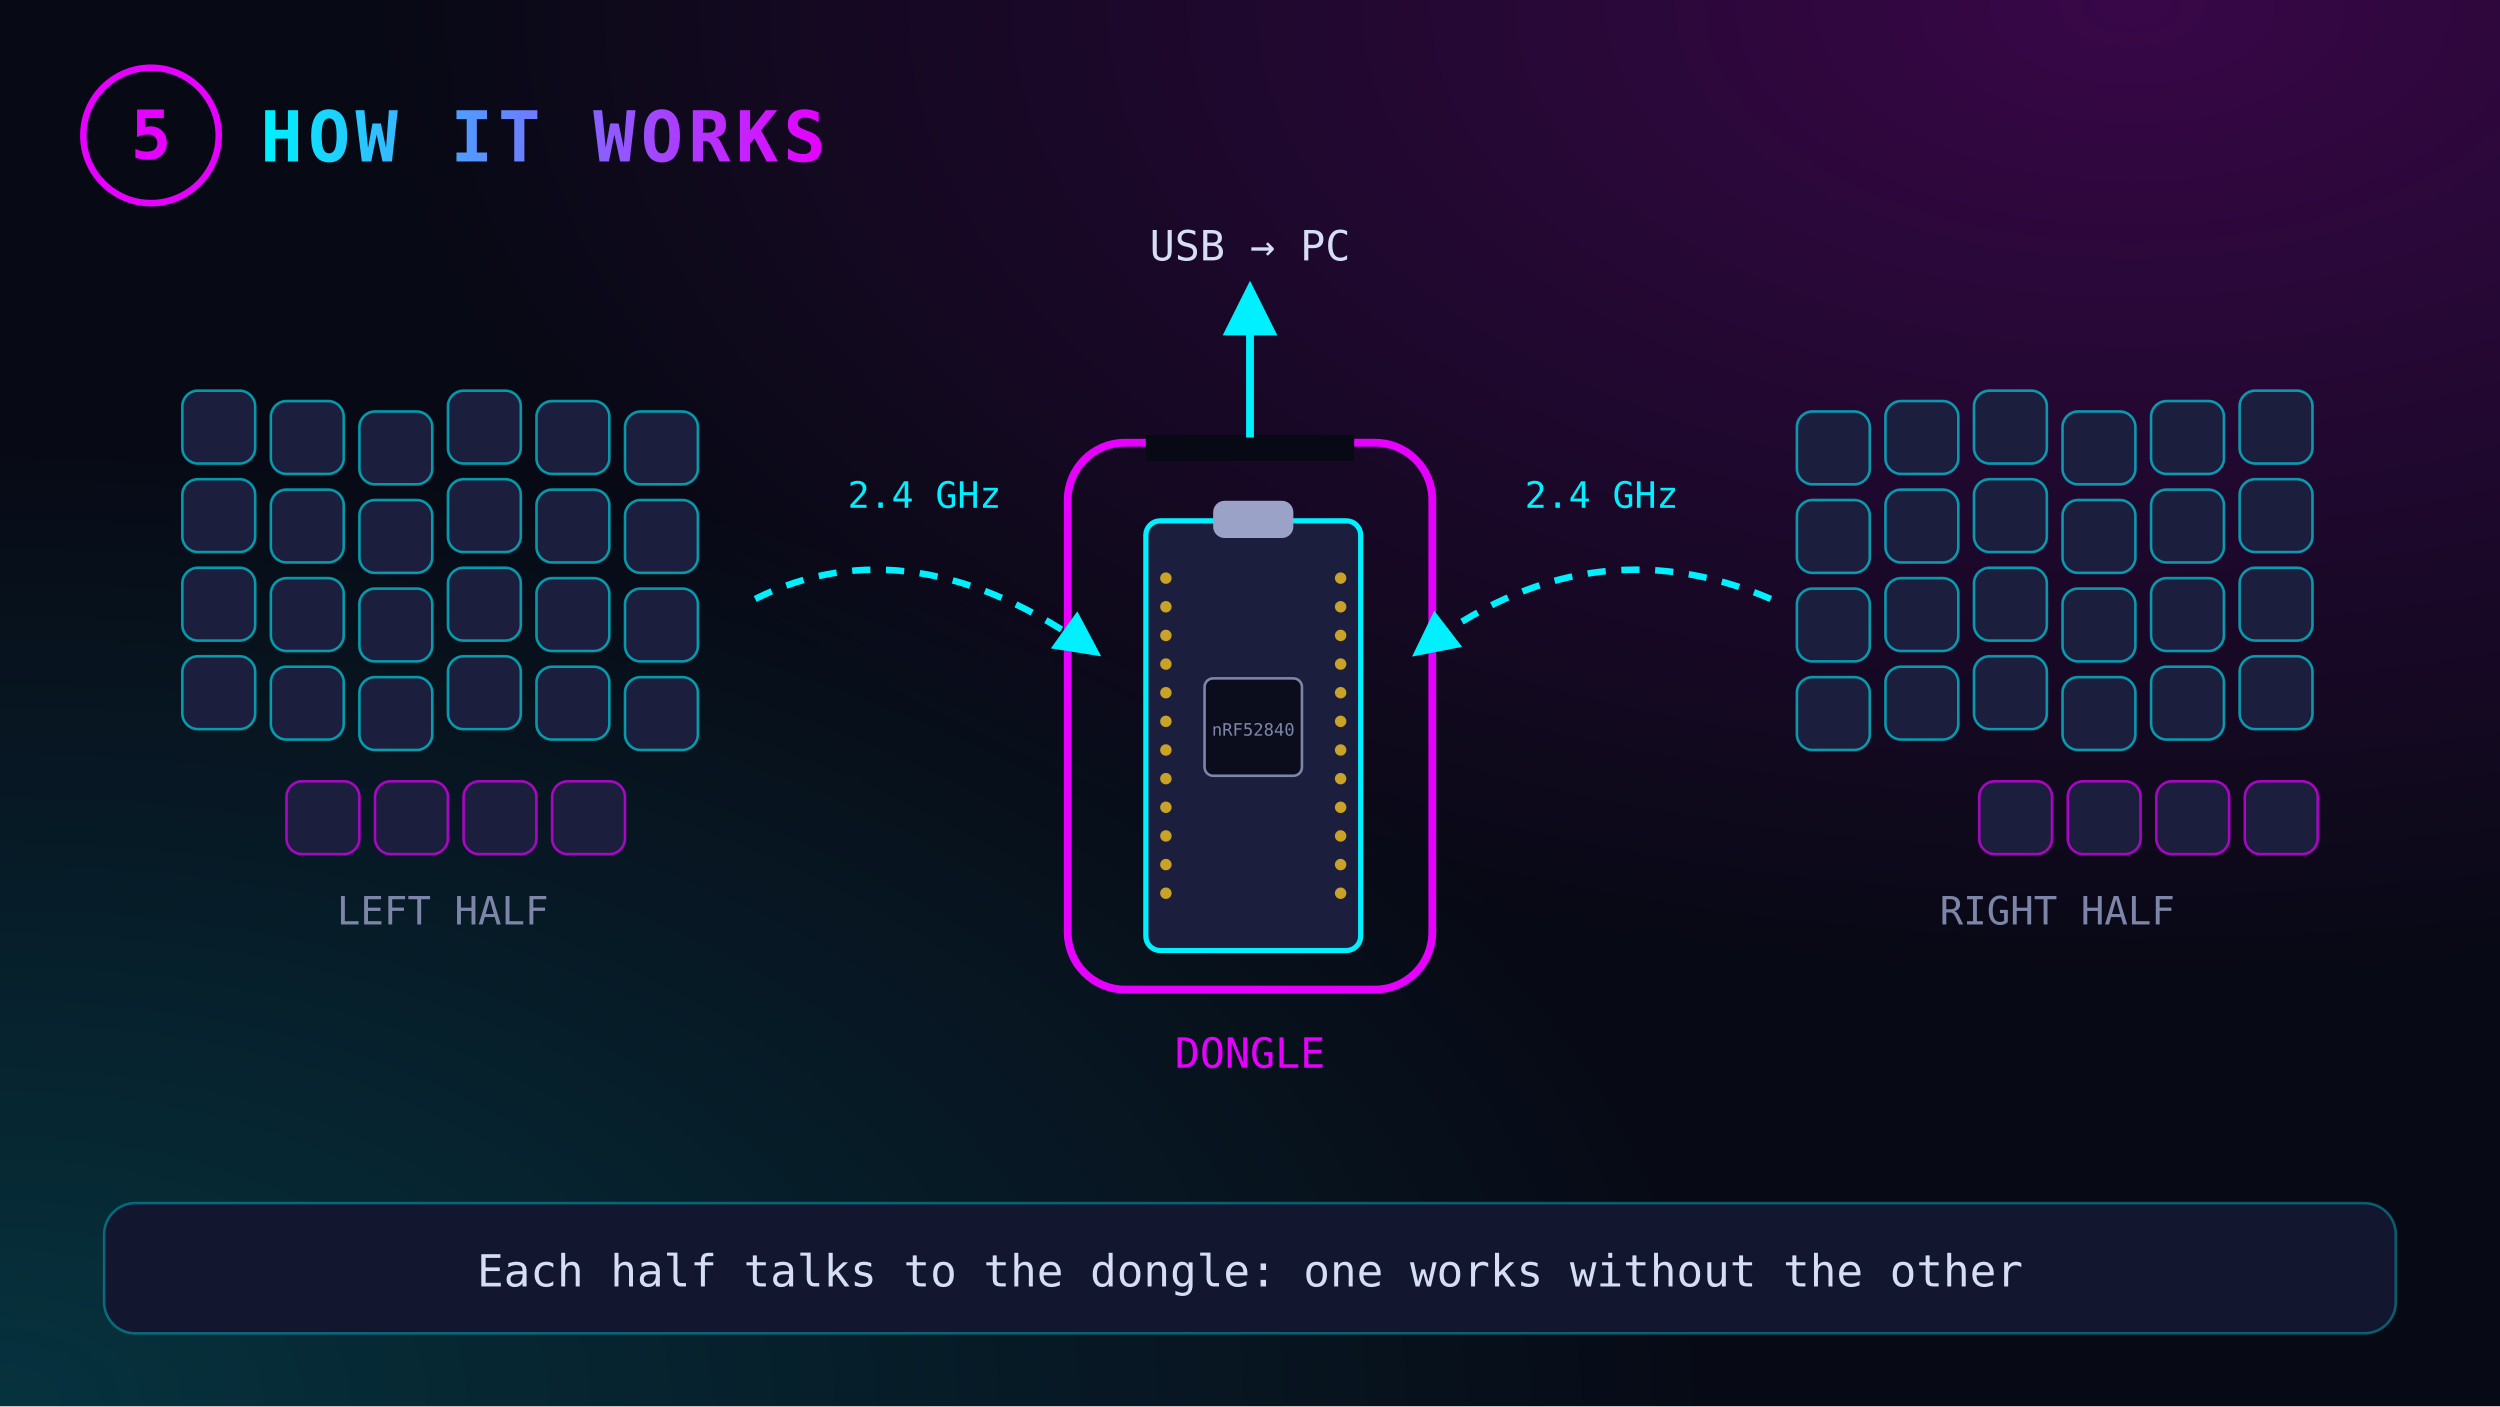
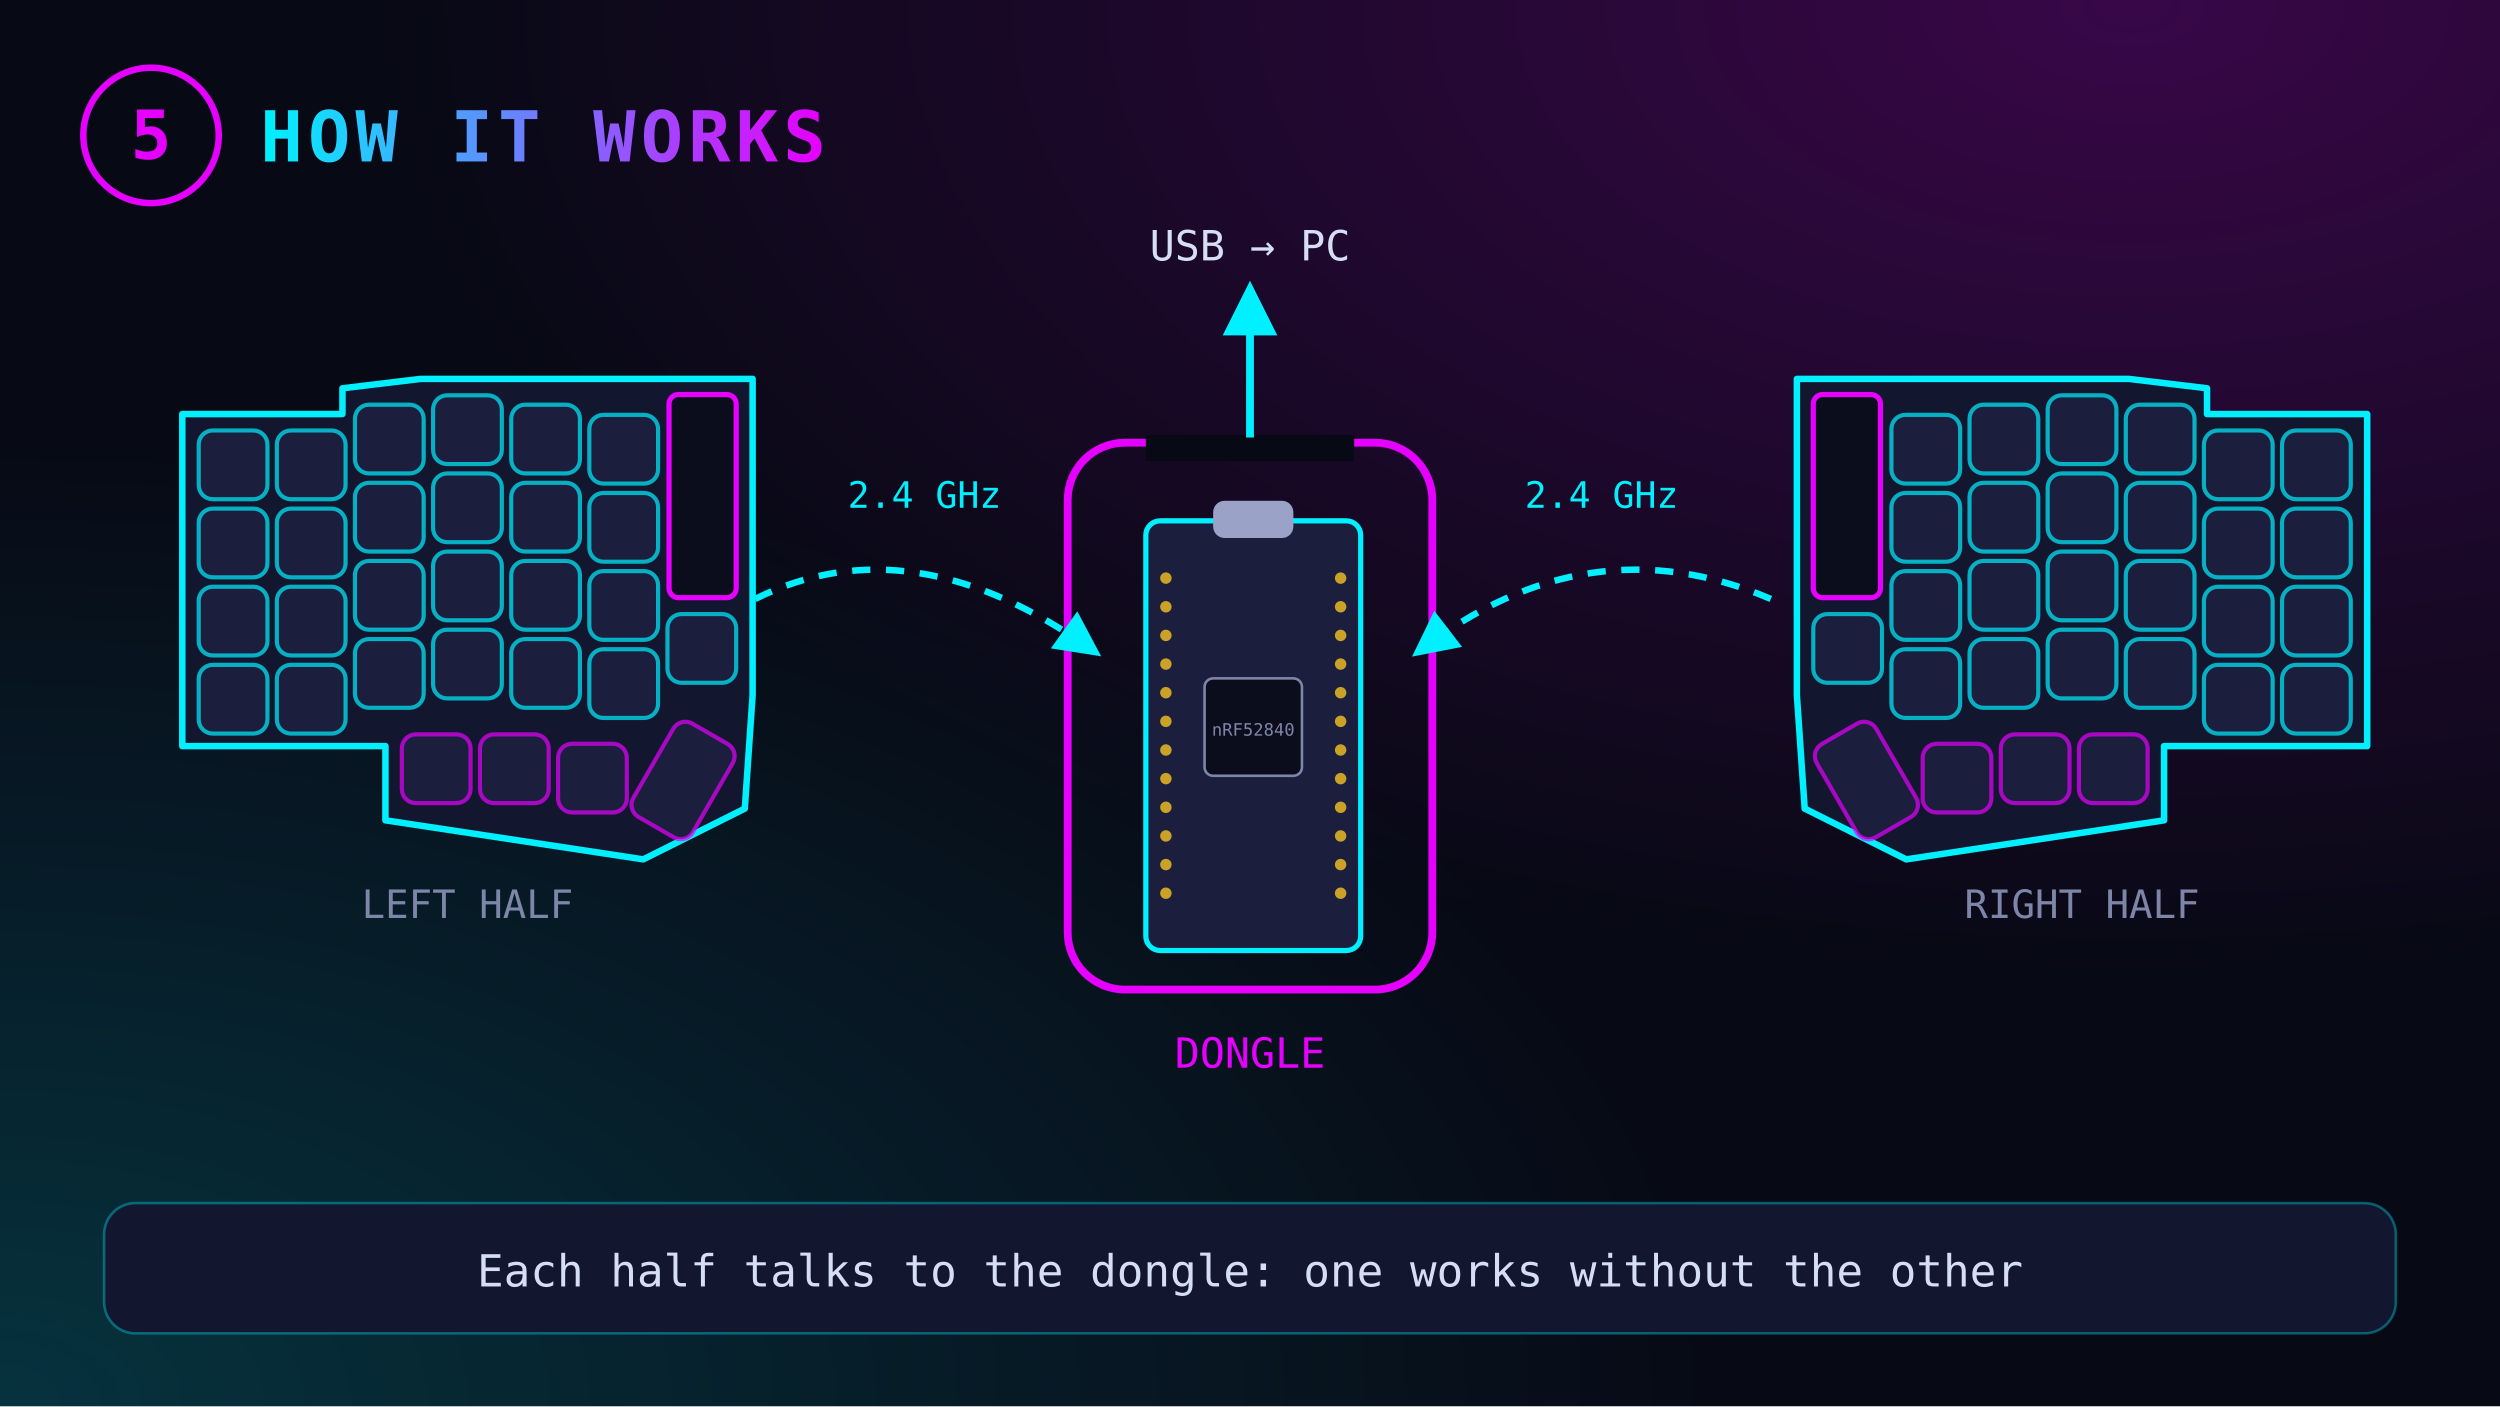
<svg xmlns="http://www.w3.org/2000/svg" viewBox="0 0 960 540" width="960" height="540" font-family="JetBrains Mono, DejaVu Sans Mono, monospace">
  <defs>
    <radialGradient id="g1" cx="85%" cy="0%" r="70%">
      <stop offset="0" stop-color="#e600ff" stop-opacity=".22" />
      <stop offset="1" stop-color="#e600ff" stop-opacity="0" />
    </radialGradient>
    <radialGradient id="g2" cx="0%" cy="100%" r="70%">
      <stop offset="0" stop-color="#00f0ff" stop-opacity=".18" />
      <stop offset="1" stop-color="#00f0ff" stop-opacity="0" />
    </radialGradient>
    <linearGradient id="title" x1="0" x2="1">
      <stop offset="0" stop-color="#00f0ff" />
      <stop offset="1" stop-color="#e600ff" />
    </linearGradient>
    <marker id="arrow" viewBox="0 0 10 10" refX="8" refY="5" markerWidth="7" markerHeight="7" orient="auto">
      <path d="M0 0L10 5L0 10z" fill="#00f0ff" />
    </marker>
  </defs>
  <rect width="960" height="540" fill="#070914" />
  <rect width="960" height="540" fill="url(#g1)" />
  <rect width="960" height="540" fill="url(#g2)" />
  <circle cx="58" cy="52" r="26" fill="none" stroke="#e600ff" stroke-width="2.5" />
  <text x="58" y="61" text-anchor="middle" font-size="26" font-weight="700" fill="#e600ff">5</text>
  <text x="100" y="62" font-size="27" font-weight="700" fill="url(#title)" letter-spacing="2">HOW IT WORKS</text>
  <g>
-     <rect x="70" y="150" width="28" height="28" rx="6" fill="#1b1f3d" stroke="#00f0ff" stroke-opacity=".6" />
-     <rect x="104" y="154" width="28" height="28" rx="6" fill="#1b1f3d" stroke="#00f0ff" stroke-opacity=".6" />
-     <rect x="138" y="158" width="28" height="28" rx="6" fill="#1b1f3d" stroke="#00f0ff" stroke-opacity=".6" />
-     <rect x="172" y="150" width="28" height="28" rx="6" fill="#1b1f3d" stroke="#00f0ff" stroke-opacity=".6" />
-     <rect x="206" y="154" width="28" height="28" rx="6" fill="#1b1f3d" stroke="#00f0ff" stroke-opacity=".6" />
-     <rect x="240" y="158" width="28" height="28" rx="6" fill="#1b1f3d" stroke="#00f0ff" stroke-opacity=".6" />
-     <rect x="70" y="184" width="28" height="28" rx="6" fill="#1b1f3d" stroke="#00f0ff" stroke-opacity=".6" />
-     <rect x="104" y="188" width="28" height="28" rx="6" fill="#1b1f3d" stroke="#00f0ff" stroke-opacity=".6" />
-     <rect x="138" y="192" width="28" height="28" rx="6" fill="#1b1f3d" stroke="#00f0ff" stroke-opacity=".6" />
-     <rect x="172" y="184" width="28" height="28" rx="6" fill="#1b1f3d" stroke="#00f0ff" stroke-opacity=".6" />
-     <rect x="206" y="188" width="28" height="28" rx="6" fill="#1b1f3d" stroke="#00f0ff" stroke-opacity=".6" />
-     <rect x="240" y="192" width="28" height="28" rx="6" fill="#1b1f3d" stroke="#00f0ff" stroke-opacity=".6" />
-     <rect x="70" y="218" width="28" height="28" rx="6" fill="#1b1f3d" stroke="#00f0ff" stroke-opacity=".6" />
-     <rect x="104" y="222" width="28" height="28" rx="6" fill="#1b1f3d" stroke="#00f0ff" stroke-opacity=".6" />
-     <rect x="138" y="226" width="28" height="28" rx="6" fill="#1b1f3d" stroke="#00f0ff" stroke-opacity=".6" />
-     <rect x="172" y="218" width="28" height="28" rx="6" fill="#1b1f3d" stroke="#00f0ff" stroke-opacity=".6" />
-     <rect x="206" y="222" width="28" height="28" rx="6" fill="#1b1f3d" stroke="#00f0ff" stroke-opacity=".6" />
-     <rect x="240" y="226" width="28" height="28" rx="6" fill="#1b1f3d" stroke="#00f0ff" stroke-opacity=".6" />
-     <rect x="70" y="252" width="28" height="28" rx="6" fill="#1b1f3d" stroke="#00f0ff" stroke-opacity=".6" />
-     <rect x="104" y="256" width="28" height="28" rx="6" fill="#1b1f3d" stroke="#00f0ff" stroke-opacity=".6" />
-     <rect x="138" y="260" width="28" height="28" rx="6" fill="#1b1f3d" stroke="#00f0ff" stroke-opacity=".6" />
-     <rect x="172" y="252" width="28" height="28" rx="6" fill="#1b1f3d" stroke="#00f0ff" stroke-opacity=".6" />
-     <rect x="206" y="256" width="28" height="28" rx="6" fill="#1b1f3d" stroke="#00f0ff" stroke-opacity=".6" />
-     <rect x="240" y="260" width="28" height="28" rx="6" fill="#1b1f3d" stroke="#00f0ff" stroke-opacity=".6" />
-     <rect x="110" y="300" width="28" height="28" rx="6" fill="#1b1f3d" stroke="#e600ff" stroke-opacity=".7" />
-     <rect x="144" y="300" width="28" height="28" rx="6" fill="#1b1f3d" stroke="#e600ff" stroke-opacity=".7" />
-     <rect x="178" y="300" width="28" height="28" rx="6" fill="#1b1f3d" stroke="#e600ff" stroke-opacity=".7" />
-     <rect x="212" y="300" width="28" height="28" rx="6" fill="#1b1f3d" stroke="#e600ff" stroke-opacity=".7" />
-     <text x="170" y="355" font-size="15" fill="#7d86a8" text-anchor="middle">LEFT HALF</text>
-     <rect x="690" y="158" width="28" height="28" rx="6" fill="#1b1f3d" stroke="#00f0ff" stroke-opacity=".6" />
-     <rect x="724" y="154" width="28" height="28" rx="6" fill="#1b1f3d" stroke="#00f0ff" stroke-opacity=".6" />
-     <rect x="758" y="150" width="28" height="28" rx="6" fill="#1b1f3d" stroke="#00f0ff" stroke-opacity=".6" />
-     <rect x="792" y="158" width="28" height="28" rx="6" fill="#1b1f3d" stroke="#00f0ff" stroke-opacity=".6" />
-     <rect x="826" y="154" width="28" height="28" rx="6" fill="#1b1f3d" stroke="#00f0ff" stroke-opacity=".6" />
-     <rect x="860" y="150" width="28" height="28" rx="6" fill="#1b1f3d" stroke="#00f0ff" stroke-opacity=".6" />
-     <rect x="690" y="192" width="28" height="28" rx="6" fill="#1b1f3d" stroke="#00f0ff" stroke-opacity=".6" />
-     <rect x="724" y="188" width="28" height="28" rx="6" fill="#1b1f3d" stroke="#00f0ff" stroke-opacity=".6" />
-     <rect x="758" y="184" width="28" height="28" rx="6" fill="#1b1f3d" stroke="#00f0ff" stroke-opacity=".6" />
-     <rect x="792" y="192" width="28" height="28" rx="6" fill="#1b1f3d" stroke="#00f0ff" stroke-opacity=".6" />
-     <rect x="826" y="188" width="28" height="28" rx="6" fill="#1b1f3d" stroke="#00f0ff" stroke-opacity=".6" />
-     <rect x="860" y="184" width="28" height="28" rx="6" fill="#1b1f3d" stroke="#00f0ff" stroke-opacity=".6" />
-     <rect x="690" y="226" width="28" height="28" rx="6" fill="#1b1f3d" stroke="#00f0ff" stroke-opacity=".6" />
-     <rect x="724" y="222" width="28" height="28" rx="6" fill="#1b1f3d" stroke="#00f0ff" stroke-opacity=".6" />
-     <rect x="758" y="218" width="28" height="28" rx="6" fill="#1b1f3d" stroke="#00f0ff" stroke-opacity=".6" />
-     <rect x="792" y="226" width="28" height="28" rx="6" fill="#1b1f3d" stroke="#00f0ff" stroke-opacity=".6" />
-     <rect x="826" y="222" width="28" height="28" rx="6" fill="#1b1f3d" stroke="#00f0ff" stroke-opacity=".6" />
-     <rect x="860" y="218" width="28" height="28" rx="6" fill="#1b1f3d" stroke="#00f0ff" stroke-opacity=".6" />
-     <rect x="690" y="260" width="28" height="28" rx="6" fill="#1b1f3d" stroke="#00f0ff" stroke-opacity=".6" />
-     <rect x="724" y="256" width="28" height="28" rx="6" fill="#1b1f3d" stroke="#00f0ff" stroke-opacity=".6" />
-     <rect x="758" y="252" width="28" height="28" rx="6" fill="#1b1f3d" stroke="#00f0ff" stroke-opacity=".6" />
-     <rect x="792" y="260" width="28" height="28" rx="6" fill="#1b1f3d" stroke="#00f0ff" stroke-opacity=".6" />
-     <rect x="826" y="256" width="28" height="28" rx="6" fill="#1b1f3d" stroke="#00f0ff" stroke-opacity=".6" />
-     <rect x="860" y="252" width="28" height="28" rx="6" fill="#1b1f3d" stroke="#00f0ff" stroke-opacity=".6" />
-     <rect x="760" y="300" width="28" height="28" rx="6" fill="#1b1f3d" stroke="#e600ff" stroke-opacity=".7" />
-     <rect x="794" y="300" width="28" height="28" rx="6" fill="#1b1f3d" stroke="#e600ff" stroke-opacity=".7" />
-     <rect x="828" y="300" width="28" height="28" rx="6" fill="#1b1f3d" stroke="#e600ff" stroke-opacity=".7" />
-     <rect x="862" y="300" width="28" height="28" rx="6" fill="#1b1f3d" stroke="#e600ff" stroke-opacity=".7" />
-     <text x="790" y="355" font-size="15" fill="#7d86a8" text-anchor="middle">RIGHT HALF</text>
+     <g transform="translate(74.5 150) scale(30)">
+       <polygon points="-0.15,0.3 1.9,0.3 1.9,-0.03 2.9,-0.15 7.15,-0.15 7.15,3.9 7.05,5.35 5.75,6.0 2.45,5.5 2.45,4.55 -0.15,4.55" fill="#12162e" stroke="#00f0ff" stroke-width="2.5" stroke-linejoin="round" vector-effect="non-scaling-stroke" />
+       <rect x="0.06" y="0.51" width="0.88" height="0.88" rx="0.18" fill="#1b1f3d" stroke="#00f0ff" stroke-opacity=".7" stroke-width="1.6" vector-effect="non-scaling-stroke" />
+       <rect x="0.06" y="1.51" width="0.88" height="0.88" rx="0.18" fill="#1b1f3d" stroke="#00f0ff" stroke-opacity=".7" stroke-width="1.6" vector-effect="non-scaling-stroke" />
+       <rect x="0.06" y="2.51" width="0.88" height="0.88" rx="0.18" fill="#1b1f3d" stroke="#00f0ff" stroke-opacity=".7" stroke-width="1.6" vector-effect="non-scaling-stroke" />
+       <rect x="0.06" y="3.51" width="0.88" height="0.88" rx="0.18" fill="#1b1f3d" stroke="#00f0ff" stroke-opacity=".7" stroke-width="1.6" vector-effect="non-scaling-stroke" />
+       <rect x="1.06" y="0.51" width="0.88" height="0.88" rx="0.18" fill="#1b1f3d" stroke="#00f0ff" stroke-opacity=".7" stroke-width="1.6" vector-effect="non-scaling-stroke" />
+       <rect x="1.06" y="1.51" width="0.88" height="0.88" rx="0.18" fill="#1b1f3d" stroke="#00f0ff" stroke-opacity=".7" stroke-width="1.6" vector-effect="non-scaling-stroke" />
+       <rect x="1.06" y="2.51" width="0.88" height="0.88" rx="0.18" fill="#1b1f3d" stroke="#00f0ff" stroke-opacity=".7" stroke-width="1.6" vector-effect="non-scaling-stroke" />
+       <rect x="1.06" y="3.51" width="0.88" height="0.88" rx="0.18" fill="#1b1f3d" stroke="#00f0ff" stroke-opacity=".7" stroke-width="1.6" vector-effect="non-scaling-stroke" />
+       <rect x="2.06" y="0.18" width="0.88" height="0.88" rx="0.18" fill="#1b1f3d" stroke="#00f0ff" stroke-opacity=".7" stroke-width="1.6" vector-effect="non-scaling-stroke" />
+       <rect x="2.06" y="1.18" width="0.88" height="0.88" rx="0.18" fill="#1b1f3d" stroke="#00f0ff" stroke-opacity=".7" stroke-width="1.6" vector-effect="non-scaling-stroke" />
+       <rect x="2.06" y="2.18" width="0.88" height="0.88" rx="0.18" fill="#1b1f3d" stroke="#00f0ff" stroke-opacity=".7" stroke-width="1.6" vector-effect="non-scaling-stroke" />
+       <rect x="2.06" y="3.18" width="0.88" height="0.88" rx="0.18" fill="#1b1f3d" stroke="#00f0ff" stroke-opacity=".7" stroke-width="1.6" vector-effect="non-scaling-stroke" />
+       <rect x="3.06" y="0.06" width="0.88" height="0.88" rx="0.18" fill="#1b1f3d" stroke="#00f0ff" stroke-opacity=".7" stroke-width="1.6" vector-effect="non-scaling-stroke" />
+       <rect x="3.06" y="1.06" width="0.88" height="0.88" rx="0.18" fill="#1b1f3d" stroke="#00f0ff" stroke-opacity=".7" stroke-width="1.6" vector-effect="non-scaling-stroke" />
+       <rect x="3.06" y="2.06" width="0.88" height="0.88" rx="0.18" fill="#1b1f3d" stroke="#00f0ff" stroke-opacity=".7" stroke-width="1.6" vector-effect="non-scaling-stroke" />
+       <rect x="3.06" y="3.06" width="0.88" height="0.88" rx="0.18" fill="#1b1f3d" stroke="#00f0ff" stroke-opacity=".7" stroke-width="1.6" vector-effect="non-scaling-stroke" />
+       <rect x="4.06" y="0.18" width="0.88" height="0.88" rx="0.18" fill="#1b1f3d" stroke="#00f0ff" stroke-opacity=".7" stroke-width="1.6" vector-effect="non-scaling-stroke" />
+       <rect x="4.06" y="1.18" width="0.88" height="0.88" rx="0.18" fill="#1b1f3d" stroke="#00f0ff" stroke-opacity=".7" stroke-width="1.6" vector-effect="non-scaling-stroke" />
+       <rect x="4.06" y="2.18" width="0.88" height="0.88" rx="0.18" fill="#1b1f3d" stroke="#00f0ff" stroke-opacity=".7" stroke-width="1.6" vector-effect="non-scaling-stroke" />
+       <rect x="4.06" y="3.18" width="0.88" height="0.88" rx="0.18" fill="#1b1f3d" stroke="#00f0ff" stroke-opacity=".7" stroke-width="1.6" vector-effect="non-scaling-stroke" />
+       <rect x="5.06" y="0.31" width="0.88" height="0.88" rx="0.18" fill="#1b1f3d" stroke="#00f0ff" stroke-opacity=".7" stroke-width="1.6" vector-effect="non-scaling-stroke" />
+       <rect x="5.06" y="1.31" width="0.88" height="0.88" rx="0.18" fill="#1b1f3d" stroke="#00f0ff" stroke-opacity=".7" stroke-width="1.6" vector-effect="non-scaling-stroke" />
+       <rect x="5.06" y="2.31" width="0.88" height="0.88" rx="0.18" fill="#1b1f3d" stroke="#00f0ff" stroke-opacity=".7" stroke-width="1.6" vector-effect="non-scaling-stroke" />
+       <rect x="5.06" y="3.31" width="0.88" height="0.88" rx="0.18" fill="#1b1f3d" stroke="#00f0ff" stroke-opacity=".7" stroke-width="1.6" vector-effect="non-scaling-stroke" />
+       <rect x="6.06" y="2.86" width="0.88" height="0.88" rx="0.18" fill="#1b1f3d" stroke="#00f0ff" stroke-opacity=".7" stroke-width="1.6" vector-effect="non-scaling-stroke" />
+       <rect x="2.66" y="4.4" width="0.88" height="0.88" rx="0.18" fill="#1b1f3d" stroke="#e600ff" stroke-opacity=".7" stroke-width="1.6" vector-effect="non-scaling-stroke" />
+       <rect x="3.66" y="4.4" width="0.88" height="0.88" rx="0.18" fill="#1b1f3d" stroke="#e600ff" stroke-opacity=".7" stroke-width="1.6" vector-effect="non-scaling-stroke" />
+       <rect x="4.66" y="4.52" width="0.88" height="0.88" rx="0.18" fill="#1b1f3d" stroke="#e600ff" stroke-opacity=".7" stroke-width="1.6" vector-effect="non-scaling-stroke" />
+       <rect x="5.82" y="4.3" width="0.88" height="1.38" rx="0.18" fill="#1b1f3d" stroke="#e600ff" stroke-opacity=".7" stroke-width="1.6" vector-effect="non-scaling-stroke" transform="rotate(30 6.26 4.99)" />
+       <rect x="6.08" y="0.05" width="0.86" height="2.6" rx="0.12" fill="#0b0d1c" stroke="#e600ff" stroke-width="2" vector-effect="non-scaling-stroke" />
+     </g>
+     <text x="179.5" y="352.5" font-size="15" fill="#7d86a8" text-anchor="middle">LEFT HALF</text>
+     <g transform="translate(904.5 150) scale(-30 30)">
+       <polygon points="-0.15,0.3 1.9,0.3 1.9,-0.03 2.9,-0.15 7.15,-0.15 7.15,3.9 7.05,5.35 5.75,6.0 2.45,5.5 2.45,4.55 -0.15,4.55" fill="#12162e" stroke="#00f0ff" stroke-width="2.5" stroke-linejoin="round" vector-effect="non-scaling-stroke" />
+       <rect x="0.06" y="0.51" width="0.88" height="0.88" rx="0.18" fill="#1b1f3d" stroke="#00f0ff" stroke-opacity=".7" stroke-width="1.6" vector-effect="non-scaling-stroke" />
+       <rect x="0.06" y="1.51" width="0.88" height="0.88" rx="0.18" fill="#1b1f3d" stroke="#00f0ff" stroke-opacity=".7" stroke-width="1.6" vector-effect="non-scaling-stroke" />
+       <rect x="0.06" y="2.51" width="0.88" height="0.88" rx="0.18" fill="#1b1f3d" stroke="#00f0ff" stroke-opacity=".7" stroke-width="1.6" vector-effect="non-scaling-stroke" />
+       <rect x="0.06" y="3.51" width="0.88" height="0.88" rx="0.18" fill="#1b1f3d" stroke="#00f0ff" stroke-opacity=".7" stroke-width="1.6" vector-effect="non-scaling-stroke" />
+       <rect x="1.06" y="0.51" width="0.88" height="0.88" rx="0.18" fill="#1b1f3d" stroke="#00f0ff" stroke-opacity=".7" stroke-width="1.6" vector-effect="non-scaling-stroke" />
+       <rect x="1.06" y="1.51" width="0.88" height="0.88" rx="0.18" fill="#1b1f3d" stroke="#00f0ff" stroke-opacity=".7" stroke-width="1.6" vector-effect="non-scaling-stroke" />
+       <rect x="1.06" y="2.51" width="0.88" height="0.88" rx="0.18" fill="#1b1f3d" stroke="#00f0ff" stroke-opacity=".7" stroke-width="1.6" vector-effect="non-scaling-stroke" />
+       <rect x="1.06" y="3.51" width="0.88" height="0.88" rx="0.18" fill="#1b1f3d" stroke="#00f0ff" stroke-opacity=".7" stroke-width="1.6" vector-effect="non-scaling-stroke" />
+       <rect x="2.06" y="0.18" width="0.88" height="0.88" rx="0.18" fill="#1b1f3d" stroke="#00f0ff" stroke-opacity=".7" stroke-width="1.6" vector-effect="non-scaling-stroke" />
+       <rect x="2.06" y="1.18" width="0.88" height="0.88" rx="0.18" fill="#1b1f3d" stroke="#00f0ff" stroke-opacity=".7" stroke-width="1.6" vector-effect="non-scaling-stroke" />
+       <rect x="2.06" y="2.18" width="0.88" height="0.88" rx="0.18" fill="#1b1f3d" stroke="#00f0ff" stroke-opacity=".7" stroke-width="1.6" vector-effect="non-scaling-stroke" />
+       <rect x="2.06" y="3.18" width="0.88" height="0.88" rx="0.18" fill="#1b1f3d" stroke="#00f0ff" stroke-opacity=".7" stroke-width="1.6" vector-effect="non-scaling-stroke" />
+       <rect x="3.06" y="0.06" width="0.88" height="0.88" rx="0.18" fill="#1b1f3d" stroke="#00f0ff" stroke-opacity=".7" stroke-width="1.6" vector-effect="non-scaling-stroke" />
+       <rect x="3.06" y="1.06" width="0.88" height="0.88" rx="0.18" fill="#1b1f3d" stroke="#00f0ff" stroke-opacity=".7" stroke-width="1.6" vector-effect="non-scaling-stroke" />
+       <rect x="3.06" y="2.06" width="0.88" height="0.88" rx="0.18" fill="#1b1f3d" stroke="#00f0ff" stroke-opacity=".7" stroke-width="1.6" vector-effect="non-scaling-stroke" />
+       <rect x="3.06" y="3.06" width="0.88" height="0.88" rx="0.18" fill="#1b1f3d" stroke="#00f0ff" stroke-opacity=".7" stroke-width="1.6" vector-effect="non-scaling-stroke" />
+       <rect x="4.06" y="0.18" width="0.88" height="0.88" rx="0.18" fill="#1b1f3d" stroke="#00f0ff" stroke-opacity=".7" stroke-width="1.6" vector-effect="non-scaling-stroke" />
+       <rect x="4.06" y="1.18" width="0.88" height="0.88" rx="0.18" fill="#1b1f3d" stroke="#00f0ff" stroke-opacity=".7" stroke-width="1.6" vector-effect="non-scaling-stroke" />
+       <rect x="4.06" y="2.18" width="0.88" height="0.88" rx="0.18" fill="#1b1f3d" stroke="#00f0ff" stroke-opacity=".7" stroke-width="1.6" vector-effect="non-scaling-stroke" />
+       <rect x="4.06" y="3.18" width="0.88" height="0.88" rx="0.18" fill="#1b1f3d" stroke="#00f0ff" stroke-opacity=".7" stroke-width="1.6" vector-effect="non-scaling-stroke" />
+       <rect x="5.06" y="0.31" width="0.88" height="0.88" rx="0.18" fill="#1b1f3d" stroke="#00f0ff" stroke-opacity=".7" stroke-width="1.6" vector-effect="non-scaling-stroke" />
+       <rect x="5.06" y="1.31" width="0.88" height="0.88" rx="0.18" fill="#1b1f3d" stroke="#00f0ff" stroke-opacity=".7" stroke-width="1.6" vector-effect="non-scaling-stroke" />
+       <rect x="5.06" y="2.31" width="0.88" height="0.88" rx="0.18" fill="#1b1f3d" stroke="#00f0ff" stroke-opacity=".7" stroke-width="1.6" vector-effect="non-scaling-stroke" />
+       <rect x="5.06" y="3.31" width="0.88" height="0.88" rx="0.18" fill="#1b1f3d" stroke="#00f0ff" stroke-opacity=".7" stroke-width="1.6" vector-effect="non-scaling-stroke" />
+       <rect x="6.06" y="2.86" width="0.88" height="0.88" rx="0.18" fill="#1b1f3d" stroke="#00f0ff" stroke-opacity=".7" stroke-width="1.6" vector-effect="non-scaling-stroke" />
+       <rect x="2.66" y="4.4" width="0.88" height="0.88" rx="0.18" fill="#1b1f3d" stroke="#e600ff" stroke-opacity=".7" stroke-width="1.6" vector-effect="non-scaling-stroke" />
+       <rect x="3.66" y="4.4" width="0.88" height="0.88" rx="0.18" fill="#1b1f3d" stroke="#e600ff" stroke-opacity=".7" stroke-width="1.6" vector-effect="non-scaling-stroke" />
+       <rect x="4.66" y="4.52" width="0.88" height="0.88" rx="0.18" fill="#1b1f3d" stroke="#e600ff" stroke-opacity=".7" stroke-width="1.6" vector-effect="non-scaling-stroke" />
+       <rect x="5.82" y="4.3" width="0.88" height="1.38" rx="0.18" fill="#1b1f3d" stroke="#e600ff" stroke-opacity=".7" stroke-width="1.6" vector-effect="non-scaling-stroke" transform="rotate(30 6.26 4.99)" />
+       <rect x="6.08" y="0.05" width="0.86" height="2.6" rx="0.12" fill="#0b0d1c" stroke="#e600ff" stroke-width="2" vector-effect="non-scaling-stroke" />
+     </g>
+     <text x="799.5" y="352.5" font-size="15" fill="#7d86a8" text-anchor="middle">RIGHT HALF</text>
    <rect x="410" y="170" width="140" height="210" rx="22" fill="none" stroke="#e600ff" stroke-width="3" stroke-dasharray="0" />
    <rect x="440.0" y="167" width="80" height="10" fill="#070914" />
    <rect x="440" y="200" width="82.5" height="165.0" rx="5.5" fill="#1b1f3d" stroke="#00f0ff" stroke-width="2" />
    <rect x="465.85" y="192.3" width="30.8" height="14.3" rx="4.4" fill="#9aa3c7" />
    <rect x="462.55" y="260.5" width="37.4" height="37.4" rx="3.3" fill="#0b0d1c" stroke="#7d86a8" />
    <text x="481.25" y="282.5" text-anchor="middle" font-size="6.6" fill="#7d86a8">nRF52840</text>
    <circle cx="447.7" cy="222.0" r="2.2" fill="#c9a227" />
    <circle cx="514.8" cy="222.0" r="2.2" fill="#c9a227" />
    <circle cx="447.7" cy="233.0" r="2.2" fill="#c9a227" />
    <circle cx="514.8" cy="233.0" r="2.2" fill="#c9a227" />
    <circle cx="447.7" cy="244.0" r="2.2" fill="#c9a227" />
    <circle cx="514.8" cy="244.0" r="2.2" fill="#c9a227" />
    <circle cx="447.7" cy="255.0" r="2.2" fill="#c9a227" />
    <circle cx="514.8" cy="255.0" r="2.2" fill="#c9a227" />
    <circle cx="447.7" cy="266.0" r="2.2" fill="#c9a227" />
    <circle cx="514.8" cy="266.0" r="2.2" fill="#c9a227" />
    <circle cx="447.7" cy="277.0" r="2.2" fill="#c9a227" />
    <circle cx="514.8" cy="277.0" r="2.2" fill="#c9a227" />
    <circle cx="447.7" cy="288.0" r="2.2" fill="#c9a227" />
    <circle cx="514.8" cy="288.0" r="2.2" fill="#c9a227" />
    <circle cx="447.7" cy="299.0" r="2.2" fill="#c9a227" />
    <circle cx="514.8" cy="299.0" r="2.2" fill="#c9a227" />
    <circle cx="447.7" cy="310.0" r="2.2" fill="#c9a227" />
    <circle cx="514.8" cy="310.0" r="2.2" fill="#c9a227" />
    <circle cx="447.7" cy="321.0" r="2.2" fill="#c9a227" />
    <circle cx="514.8" cy="321.0" r="2.2" fill="#c9a227" />
    <circle cx="447.7" cy="332.0" r="2.2" fill="#c9a227" />
    <circle cx="514.8" cy="332.0" r="2.2" fill="#c9a227" />
    <circle cx="447.7" cy="343.0" r="2.2" fill="#c9a227" />
    <circle cx="514.8" cy="343.0" r="2.2" fill="#c9a227" />
    <text x="480" y="410" font-size="16" fill="#e600ff" text-anchor="middle">DONGLE</text>
    <path d="M290 230 Q350 200 420 250" fill="none" stroke="#00f0ff" stroke-width="2.5" stroke-dasharray="7 6" marker-end="url(#arrow)" />
    <path d="M680 230 Q610 200 545 250" fill="none" stroke="#00f0ff" stroke-width="2.5" stroke-dasharray="7 6" marker-end="url(#arrow)" />
    <text x="355" y="195" font-size="14" fill="#00f0ff" text-anchor="middle">2.4 GHz</text>
    <text x="615" y="195" font-size="14" fill="#00f0ff" text-anchor="middle">2.4 GHz</text>
    <line x1="480" y1="168" x2="480" y2="112" stroke="#00f0ff" stroke-width="3" marker-end="url(#arrow)" />
    <text x="480" y="100" font-size="16" fill="#d6def5" text-anchor="middle">USB → PC</text>
  </g>
  <rect x="40" y="462" width="880" height="50" rx="12" fill="#12162e" stroke="#00f0ff" stroke-opacity=".35" />
  <text x="480.0" y="494" text-anchor="middle" font-size="17" fill="#d6def5">Each half talks to the dongle: one works without the other</text>
</svg>
